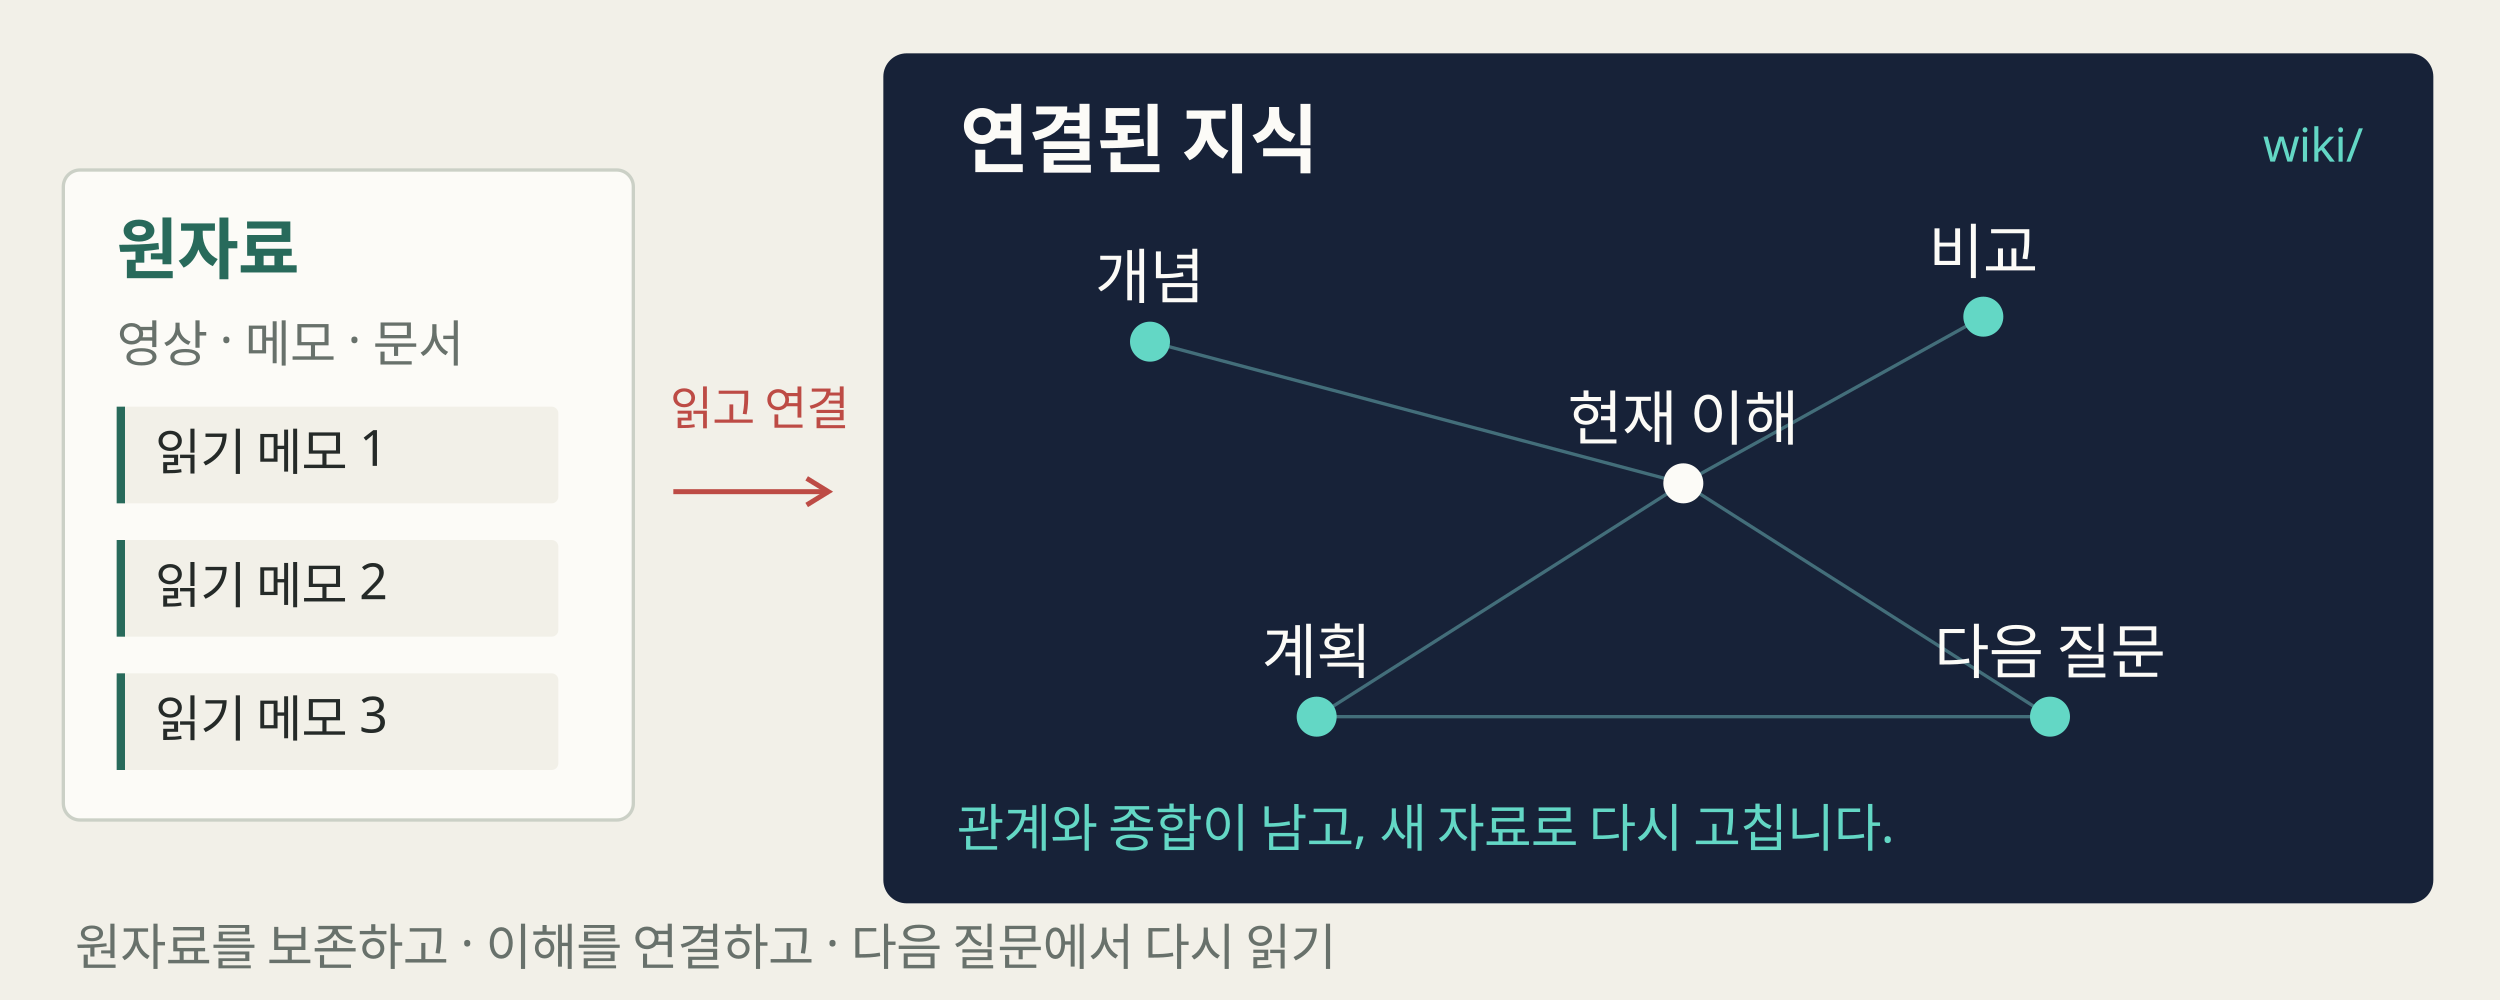
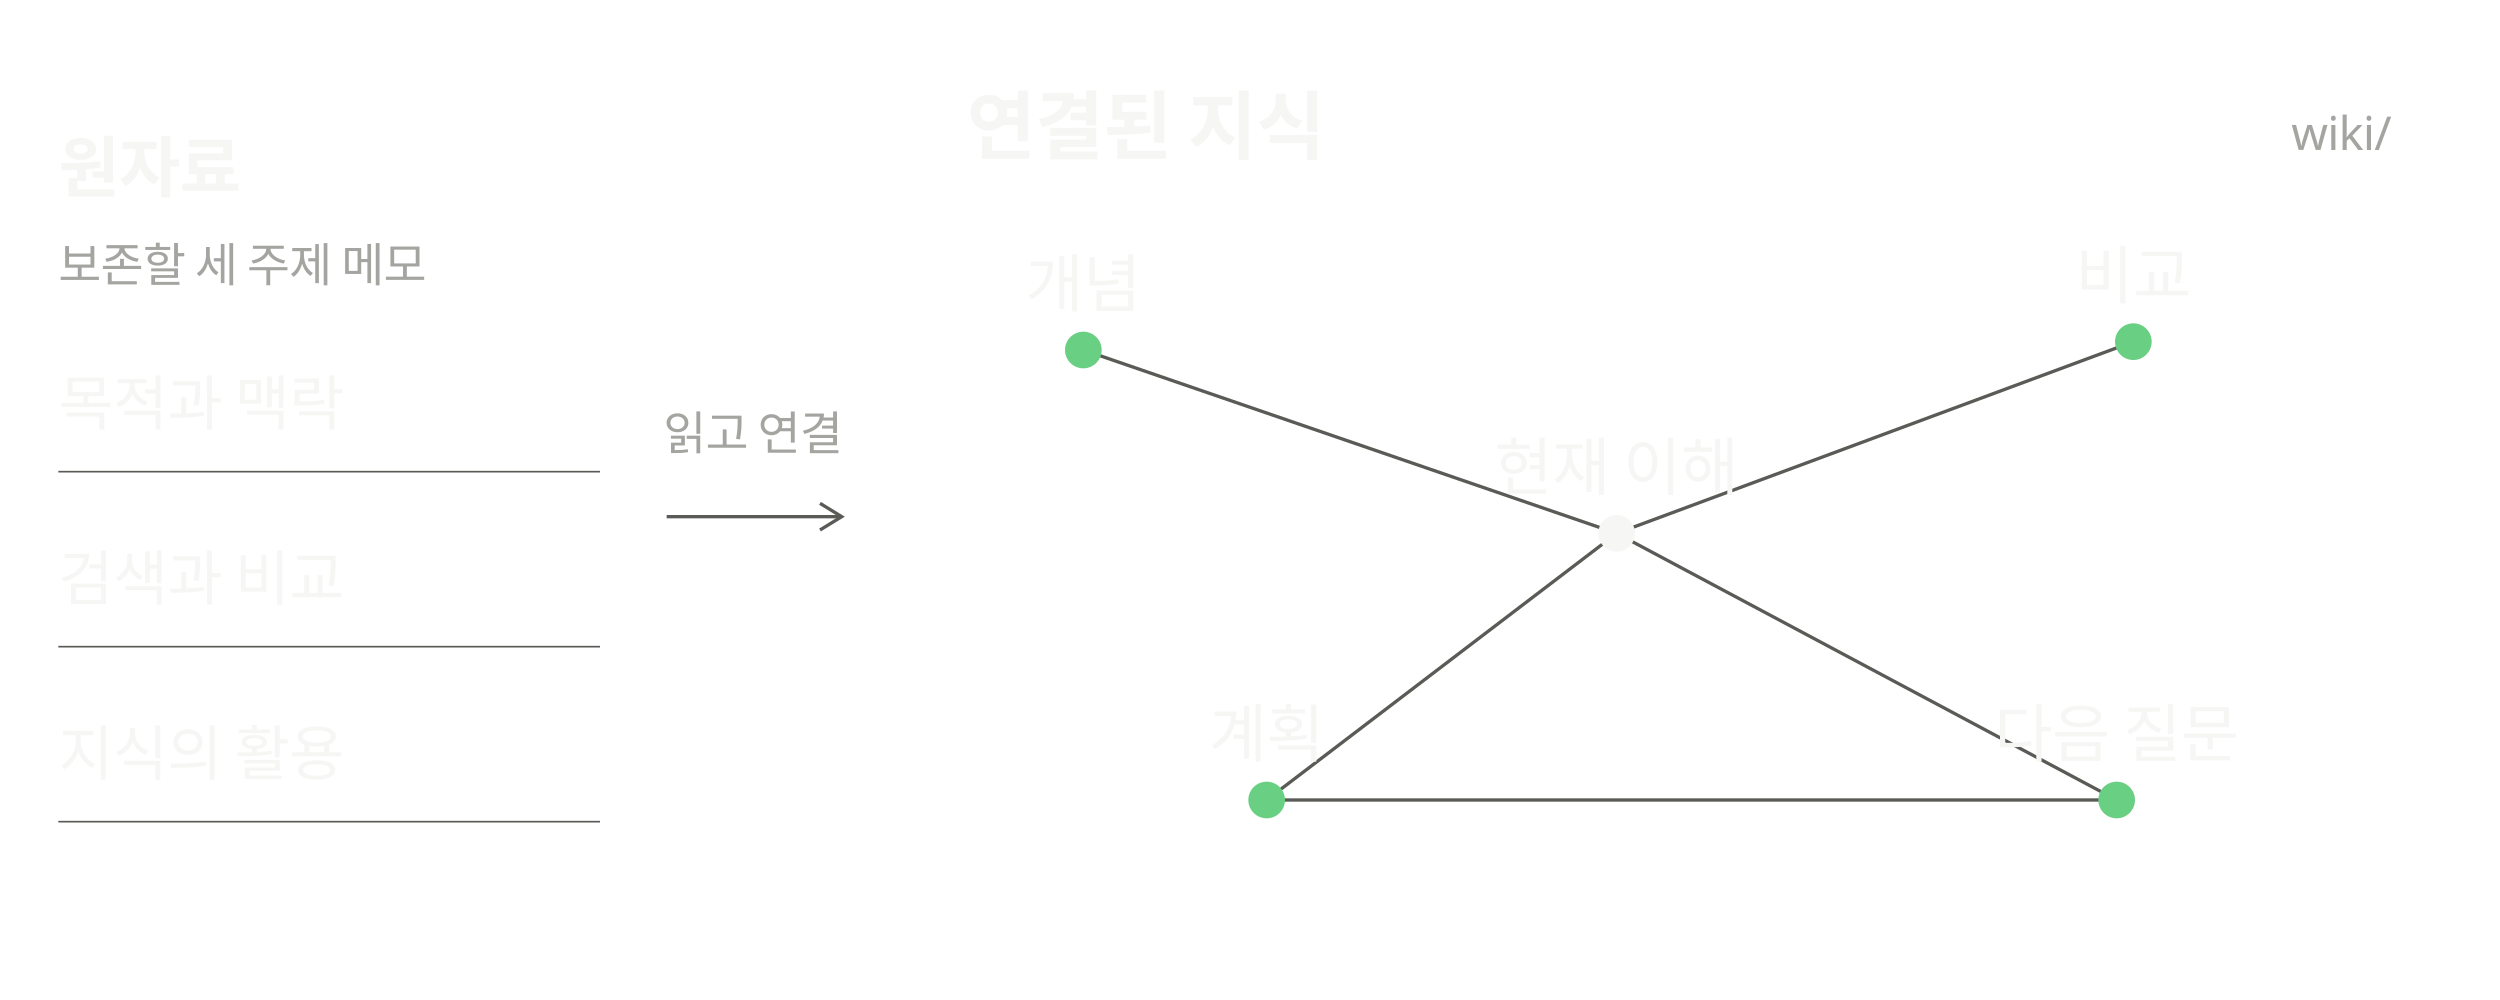
- <svg xmlns="http://www.w3.org/2000/svg" width="1500" height="600" viewBox="0 0 1500 600" role="img" aria-labelledby="title desc">
-   <rect width="1500" height="600" fill="#F2F0E8" />
+ <svg xmlns="http://www.w3.org/2000/svg" width="1500" height="600" viewBox="0 0 1500 600" style="background:#080808" role="img" aria-labelledby="title desc">
  <g font-family="'Noto Sans KR','Malgun Gothic','Apple SD Gothic Neo',sans-serif" letter-spacing="-.4">
-     <rect x="38" y="102" width="342" height="390" rx="10" fill="#FCFBF7" stroke="#CBD0C6" stroke-width="2" />
-     <text x="70" y="164" font-size="40" fill="#286A5B" font-weight="700" text-anchor="start">원자료</text>
-     <text x="70" y="217" font-size="30" fill="#68716B" font-weight="400" text-anchor="start">영상 · 메모 · 문서</text>
-     <rect x="70" y="244" width="265" height="58" rx="4" fill="#F2F0E8" />
-     <rect x="70" y="244" width="5" height="58" rx="0" fill="#286A5B" />
-     <text x="93" y="282" font-size="30" fill="#252A28" font-weight="400" text-anchor="start">읽기 메모 1</text>
-     <rect x="70" y="324" width="265" height="58" rx="4" fill="#F2F0E8" />
-     <rect x="70" y="324" width="5" height="58" rx="0" fill="#286A5B" />
-     <text x="93" y="362" font-size="30" fill="#252A28" font-weight="400" text-anchor="start">읽기 메모 2</text>
-     <rect x="70" y="404" width="265" height="58" rx="4" fill="#F2F0E8" />
-     <rect x="70" y="404" width="5" height="58" rx="0" fill="#286A5B" />
-     <text x="93" y="442" font-size="30" fill="#252A28" font-weight="400" text-anchor="start">읽기 메모 3</text>
-     <path d="M404 295L497 295" fill="none" stroke="#BD4B45" stroke-width="3" />
-     <path d="M484 287L497 295L484 303" fill="none" stroke="#BD4B45" stroke-width="3" />
-     <text x="402" y="255" font-size="28" fill="#BD4B45" font-weight="400" text-anchor="start">읽고 연결</text>
-     <rect x="530" y="32" width="930" height="510" rx="14" fill="#172238" />
-     <text x="576" y="100" font-size="45" fill="#FCFBF7" font-weight="700" text-anchor="start">연결된 지식</text>
-     <text x="1418" y="97" font-size="28" fill="#63D7C5" font-weight="400" text-anchor="end">wiki/</text>
-     <path d="M690 205L1010 290" fill="none" stroke="#436E7A" stroke-width="2" />
-     <path d="M1190 190L1010 290" fill="none" stroke="#436E7A" stroke-width="2" />
-     <path d="M1010 290L790 430" fill="none" stroke="#436E7A" stroke-width="2" />
-     <path d="M1010 290L1230 430" fill="none" stroke="#436E7A" stroke-width="2" />
-     <path d="M790 430L1230 430" fill="none" stroke="#436E7A" stroke-width="2" />
-     <circle cx="690" cy="205" r="12" fill="#63D7C5" />
-     <text x="690" y="179" font-size="36" fill="#FCFBF7" font-weight="500" text-anchor="middle">개념</text>
-     <circle cx="1190" cy="190" r="12" fill="#63D7C5" />
-     <text x="1190" y="164" font-size="36" fill="#FCFBF7" font-weight="500" text-anchor="middle">비교</text>
-     <circle cx="1010" cy="290" r="12" fill="#FCFBF7" />
-     <text x="1010" y="264" font-size="36" fill="#FCFBF7" font-weight="500" text-anchor="middle">현재 이해</text>
-     <circle cx="790" cy="430" r="12" fill="#63D7C5" />
-     <text x="790" y="404" font-size="36" fill="#FCFBF7" font-weight="500" text-anchor="middle">계획</text>
-     <circle cx="1230" cy="430" r="12" fill="#63D7C5" />
-     <text x="1230" y="404" font-size="36" fill="#FCFBF7" font-weight="500" text-anchor="middle">다음 질문</text>
-     <text x="574" y="508" font-size="31" fill="#63D7C5" font-weight="400" text-anchor="start">관계와 종합이 남고, 새 자료로 다시 고칩니다.</text>
-     <text x="45" y="579" font-size="30" fill="#68716B" font-weight="400" text-anchor="start">원자료를 보존하고 · 이해를 연결하고 · 다음 질문에서 다시 읽기</text>
+     <text x="35" y="115" font-size="40" fill="#F6F6F4" font-weight="600" text-anchor="start">원자료</text>
+     <text x="35" y="169" font-size="28" fill="#A4A4A1" font-weight="400" text-anchor="start">보존할 세 주제 메모</text>
+     <text x="35" y="255" font-size="36" fill="#F6F6F4" font-weight="400" text-anchor="start">목적과 맥락</text>
+     <path d="M35 283L360 283" fill="none" stroke="#5A5A57" stroke-width="1" />
+     <text x="35" y="360" font-size="36" fill="#F6F6F4" font-weight="400" text-anchor="start">검색과 비교</text>
+     <path d="M35 388L360 388" fill="none" stroke="#5A5A57" stroke-width="1" />
+     <text x="35" y="465" font-size="36" fill="#F6F6F4" font-weight="400" text-anchor="start">지식의 활용</text>
+     <path d="M35 493L360 493" fill="none" stroke="#5A5A57" stroke-width="1" />
+     <path d="M400 310L505 310" fill="none" stroke="#5A5A57" stroke-width="2" />
+     <path d="M492 302L505 310L492 318" fill="none" stroke="#5A5A57" stroke-width="2" />
+     <text x="398" y="270" font-size="28" fill="#A4A4A1" font-weight="400" text-anchor="start">읽고 연결</text>
+     <text x="580" y="92" font-size="45" fill="#F6F6F4" font-weight="600" text-anchor="start">연결된 지식</text>
+     <text x="1435" y="90" font-size="28" fill="#A4A4A1" font-weight="400" text-anchor="end">wiki/</text>
+     <path d="M650 210L970 320" fill="none" stroke="#5A5A57" stroke-width="2" />
+     <path d="M1280 205L970 320" fill="none" stroke="#5A5A57" stroke-width="2" />
+     <path d="M970 320L760 480" fill="none" stroke="#5A5A57" stroke-width="2" />
+     <path d="M970 320L1270 480" fill="none" stroke="#5A5A57" stroke-width="2" />
+     <path d="M760 480L1270 480" fill="none" stroke="#5A5A57" stroke-width="2" />
+     <circle cx="650" cy="210" r="11" fill="#69CF82" />
+     <text x="650" y="184" font-size="38" fill="#F6F6F4" font-weight="500" text-anchor="middle">개념</text>
+     <circle cx="1280" cy="205" r="11" fill="#69CF82" />
+     <text x="1280" y="179" font-size="38" fill="#F6F6F4" font-weight="500" text-anchor="middle">비교</text>
+     <circle cx="970" cy="320" r="11" fill="#F6F6F4" />
+     <text x="970" y="294" font-size="38" fill="#F6F6F4" font-weight="500" text-anchor="middle">현재 이해</text>
+     <circle cx="760" cy="480" r="11" fill="#69CF82" />
+     <text x="760" y="454" font-size="38" fill="#F6F6F4" font-weight="500" text-anchor="middle">계획</text>
+     <circle cx="1270" cy="480" r="11" fill="#69CF82" />
+     <text x="1270" y="454" font-size="38" fill="#F6F6F4" font-weight="500" text-anchor="middle">다음 질문</text>
  </g>
</svg>
